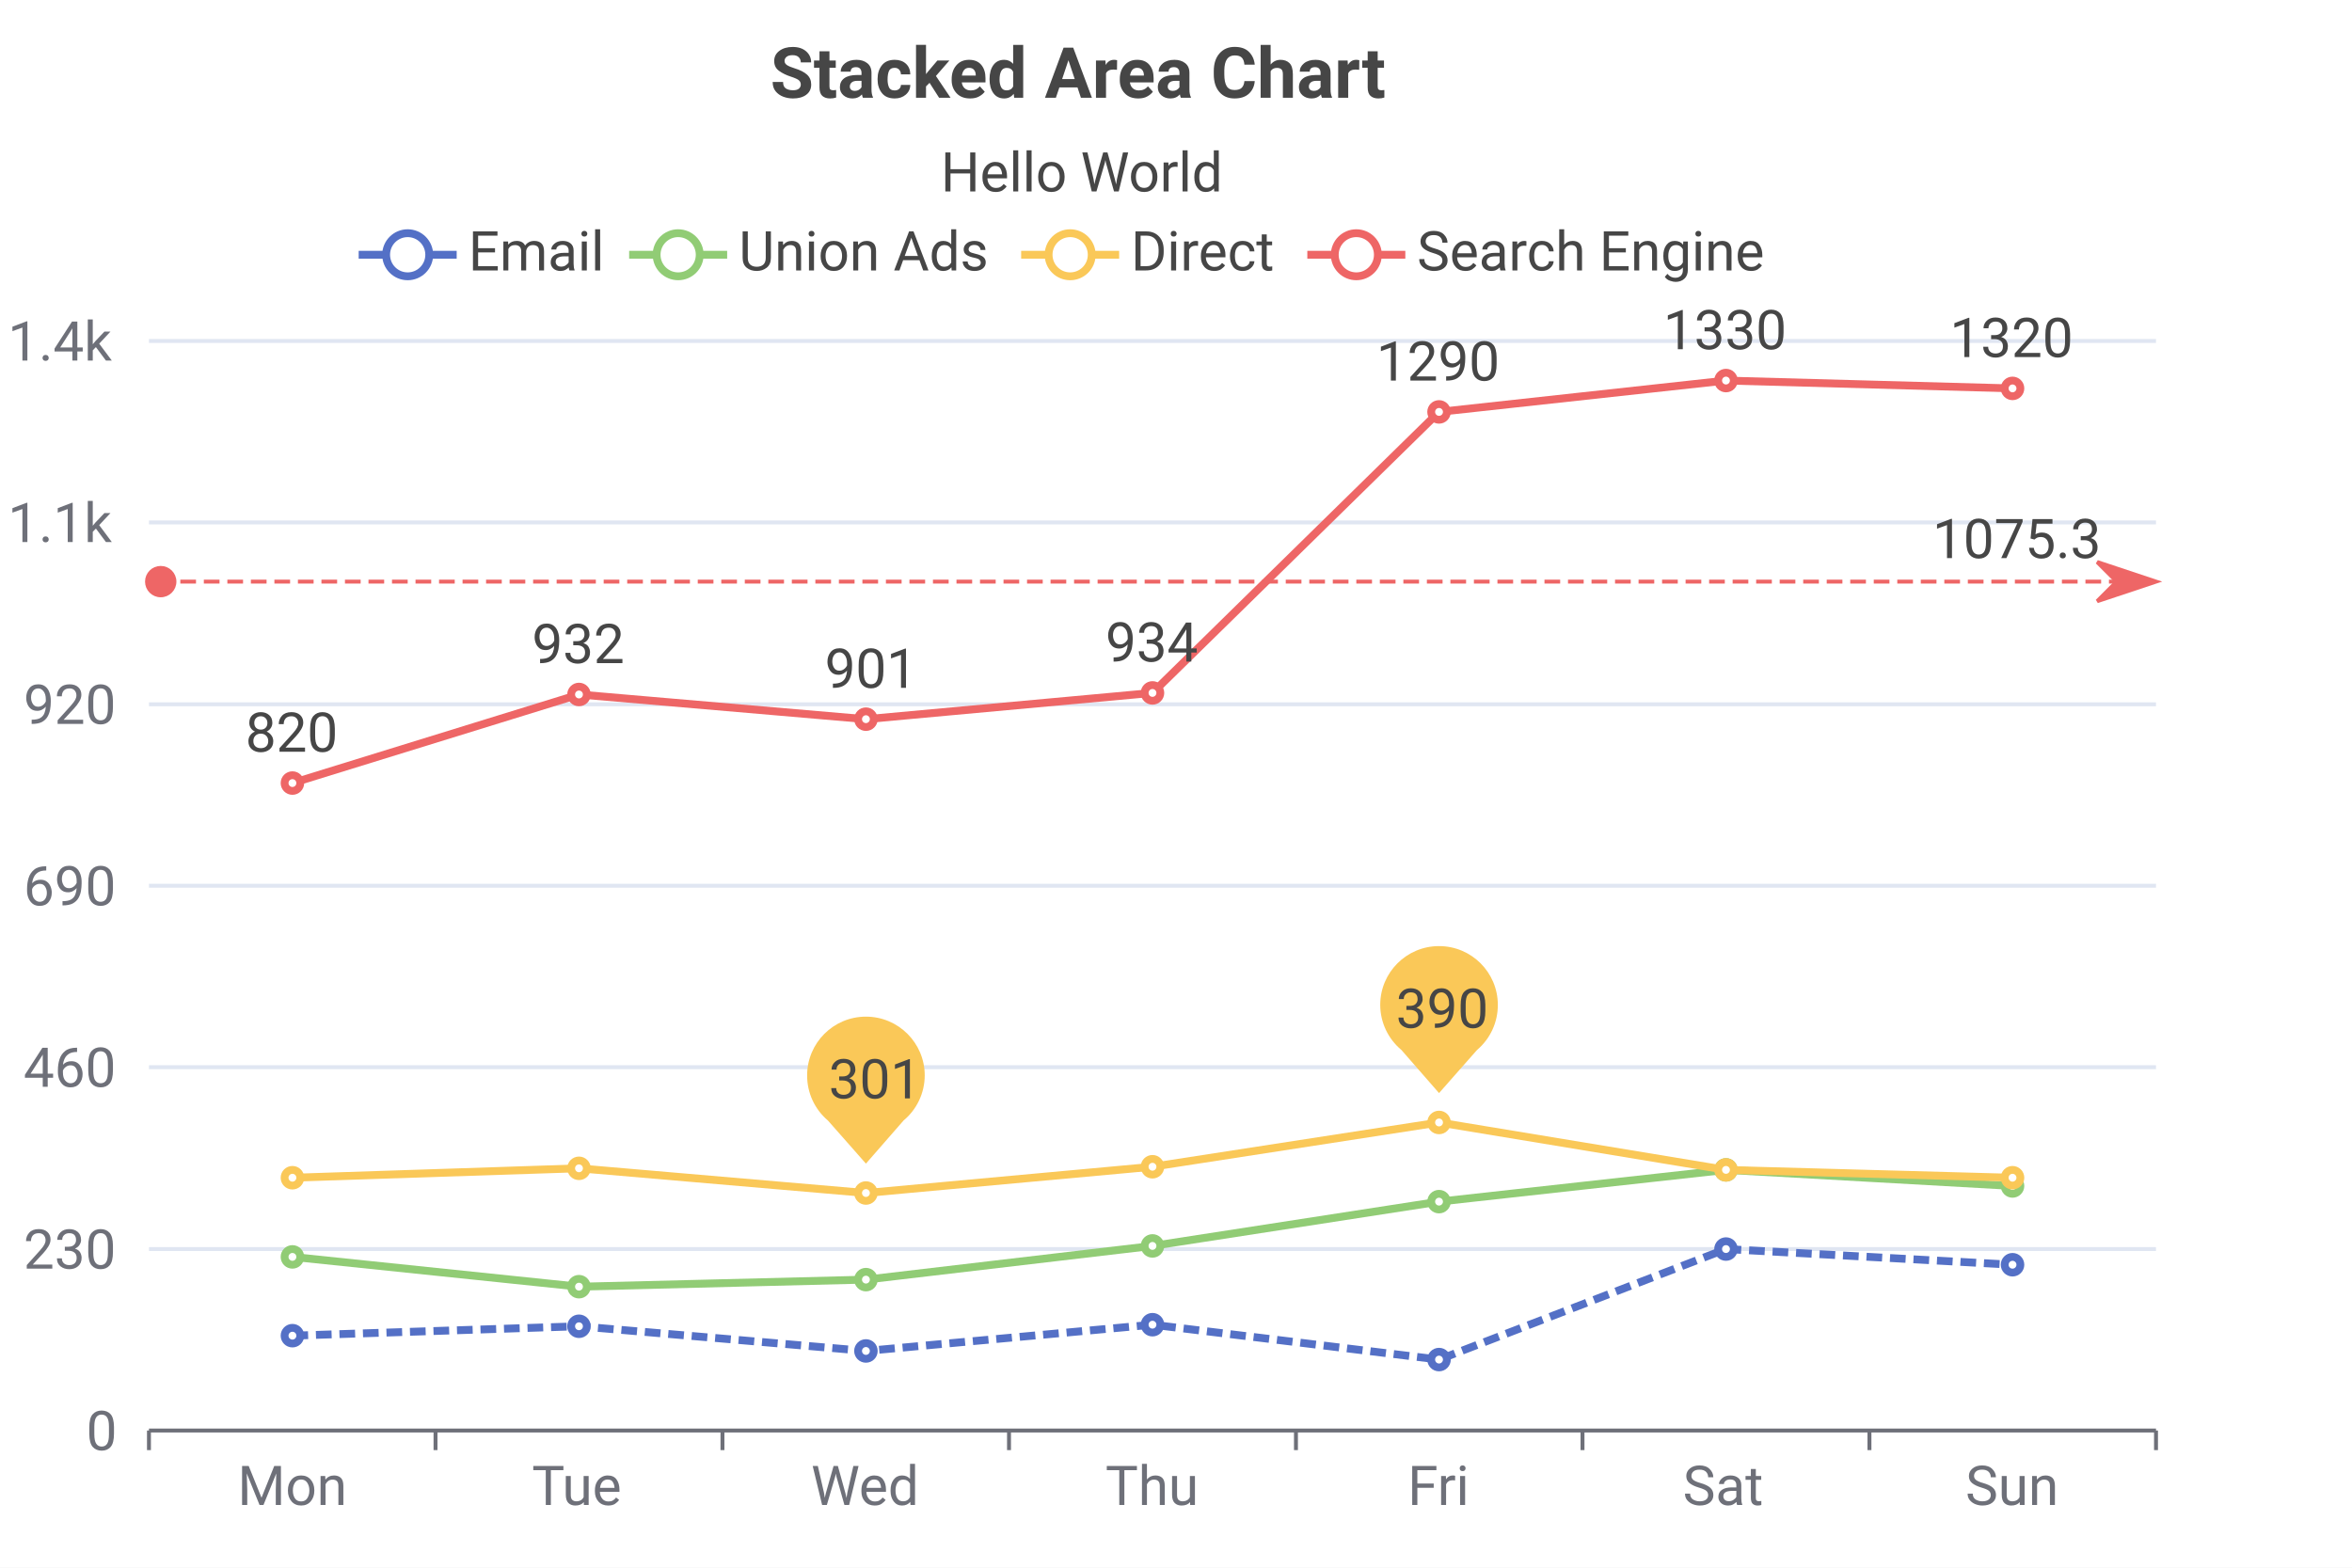
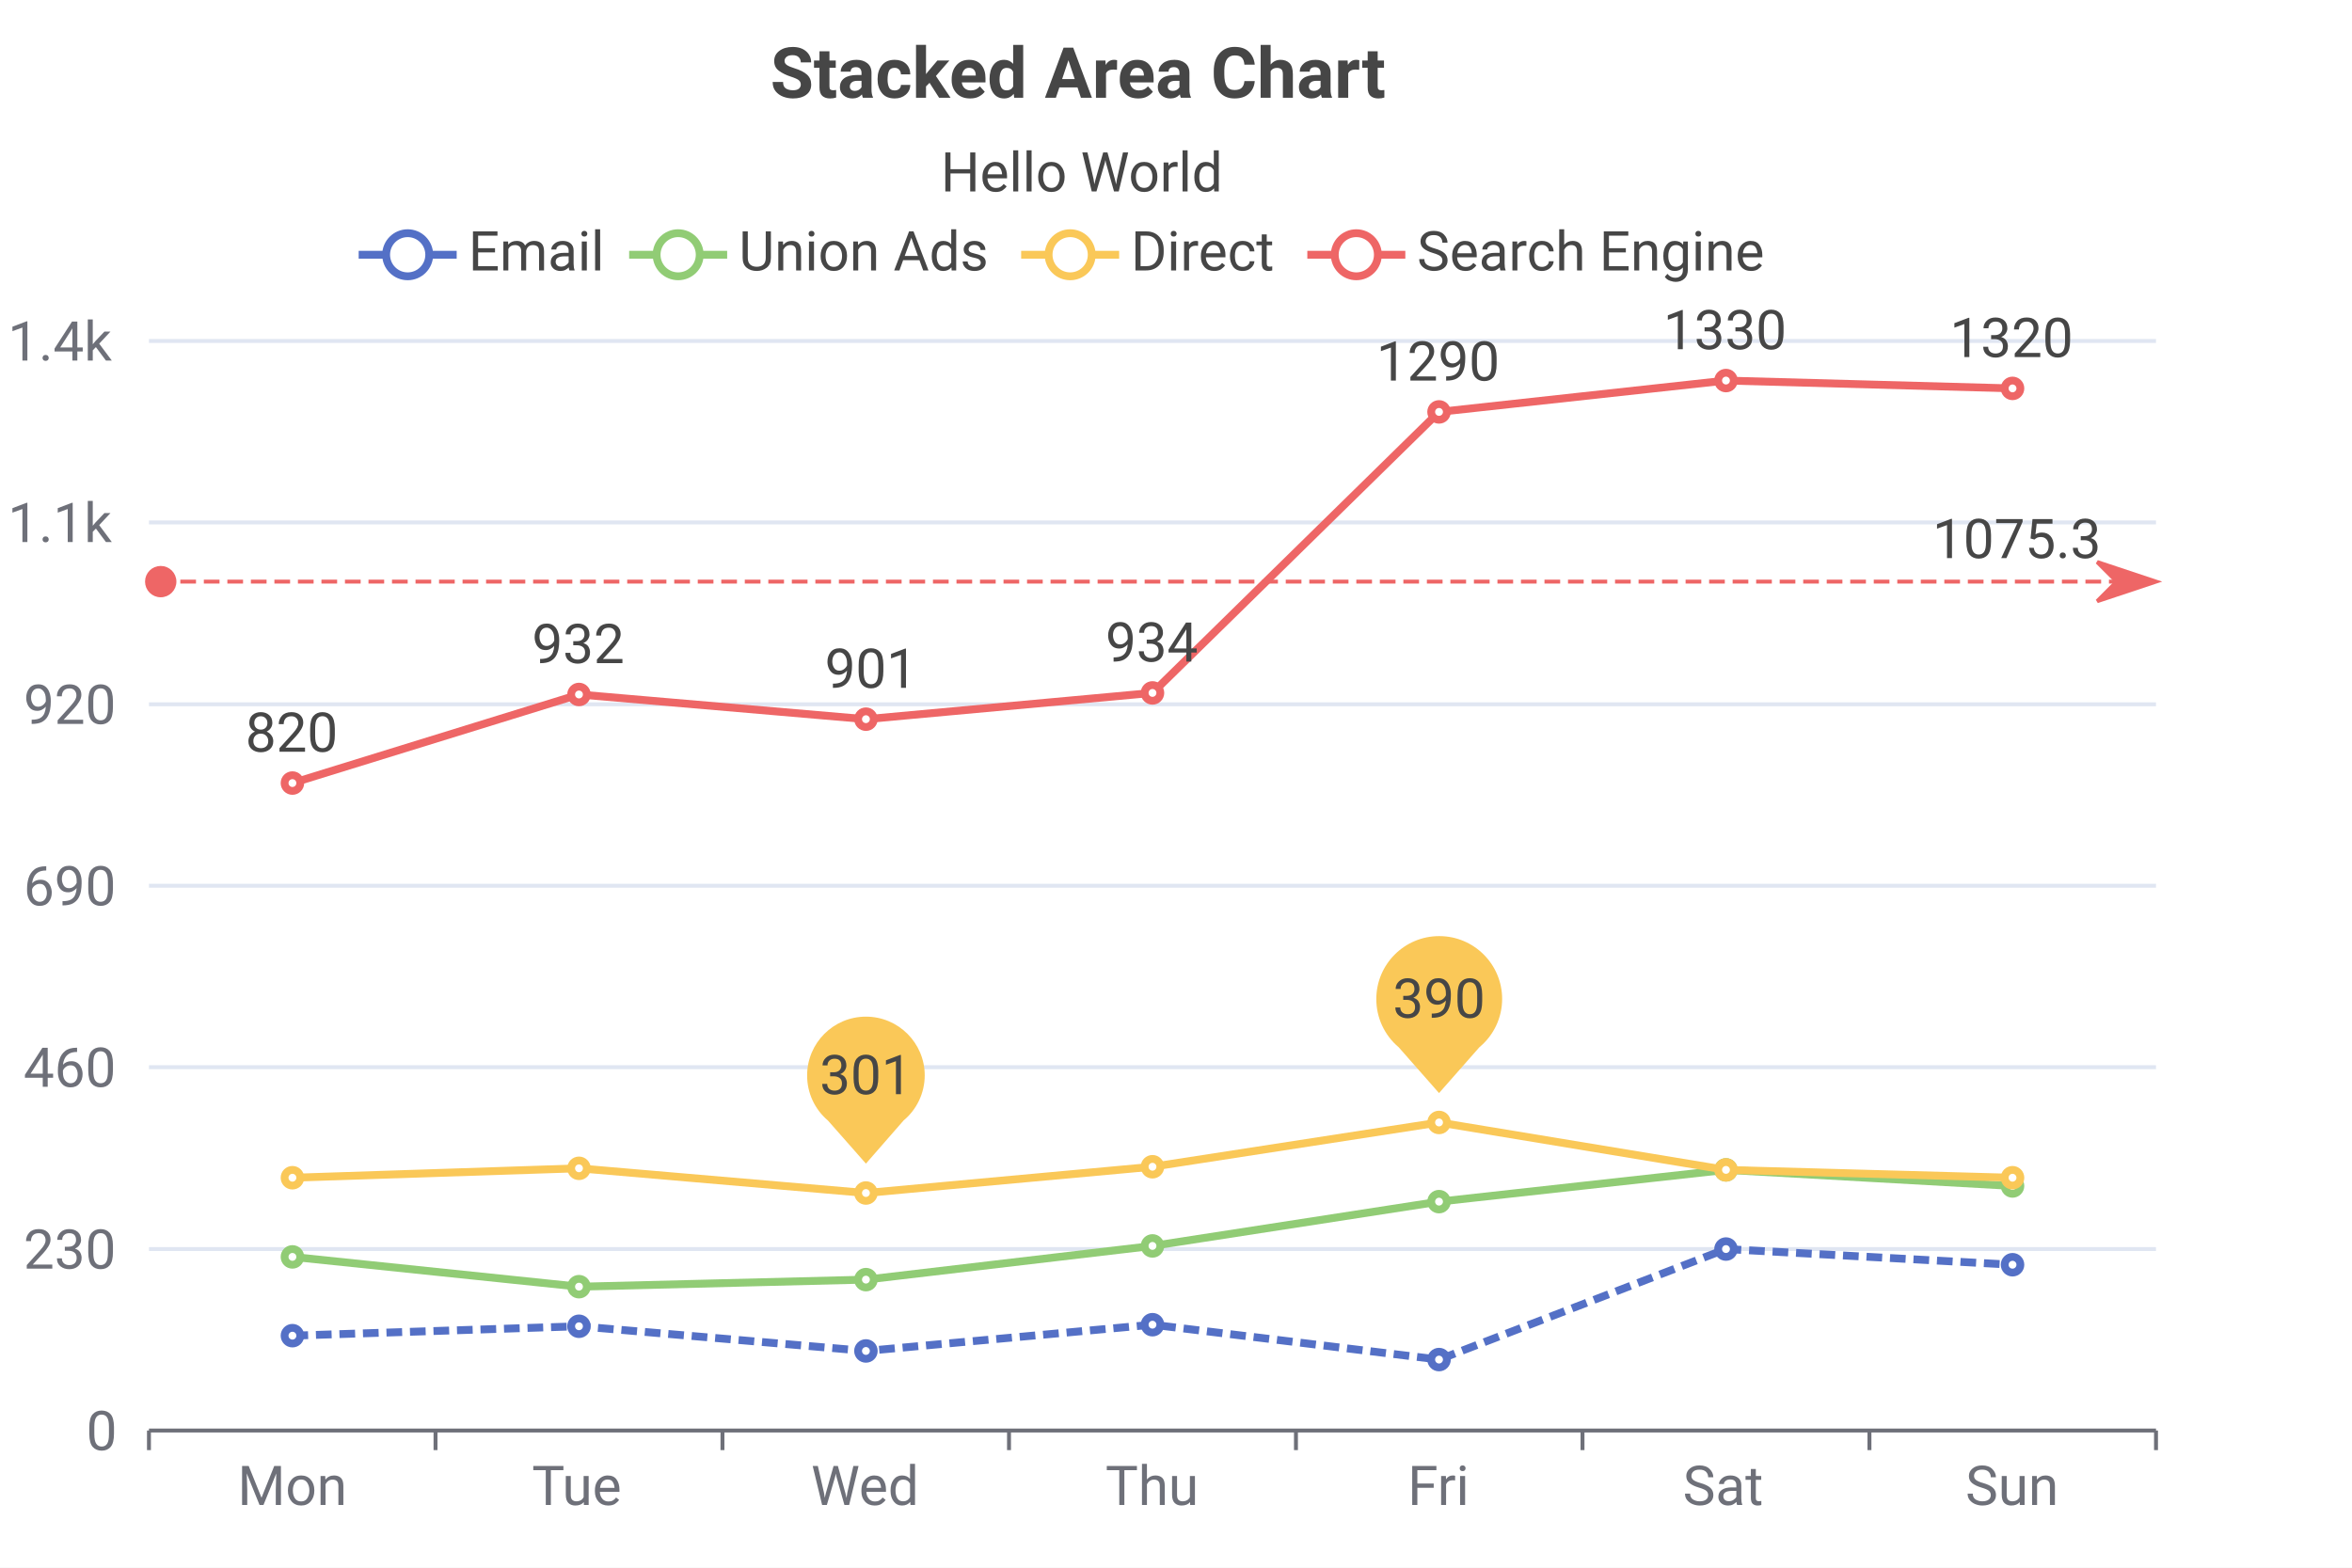
<svg xmlns="http://www.w3.org/2000/svg" width="600" height="400" viewBox="0 0 600 400">
  <rect x="0" y="0" width="600" height="400" fill="#FFFFFF" />
  <text font-size="18" x="196.5" y="5" dy="15" font-weight="bold" dominant-baseline="middle" font-family="Roboto" fill="#464646">
Stacked Area Chart
</text>
  <text font-size="14" x="240" y="35" dy="10" dominant-baseline="middle" font-family="Roboto" fill="#464646">
Hello World
</text>
  <g>
    <line stroke-width="2" x1="91.5" y1="65" x2="116.5" y2="65" stroke="#5470C6" />
    <circle cx="104" cy="65" r="5.5" stroke-width="2" stroke="#5470C6" fill="#FFFFFF" />
    <text font-size="14" x="119.5" y="69" font-family="Roboto" fill="#464646">
Email
</text>
  </g>
  <g>
    <line stroke-width="2" x1="160.5" y1="65" x2="185.5" y2="65" stroke="#91CC75" />
    <circle cx="173" cy="65" r="5.5" stroke-width="2" stroke="#91CC75" fill="#FFFFFF" />
    <text font-size="14" x="188.5" y="69" font-family="Roboto" fill="#464646">
Union Ads
</text>
  </g>
  <g>
    <line stroke-width="2" x1="260.5" y1="65" x2="285.5" y2="65" stroke="#FAC858" />
    <circle cx="273" cy="65" r="5.5" stroke-width="2" stroke="#FAC858" fill="#FFFFFF" />
    <text font-size="14" x="288.5" y="69" font-family="Roboto" fill="#464646">
Direct
</text>
  </g>
  <g>
    <line stroke-width="2" x1="333.5" y1="65" x2="358.5" y2="65" stroke="#EE6666" />
    <circle cx="346" cy="65" r="5.5" stroke-width="2" stroke="#EE6666" fill="#FFFFFF" />
    <text font-size="14" x="361.5" y="69" font-family="Roboto" fill="#464646">
Search Engine
</text>
  </g>
  <g stroke="#E0E6F2" stroke-width="1">
    <line x1="38" y1="87" x2="550" y2="87" />
    <line x1="38" y1="133.3" x2="550" y2="133.3" />
    <line x1="38" y1="179.7" x2="550" y2="179.7" />
    <line x1="38" y1="226" x2="550" y2="226" />
    <line x1="38" y1="272.3" x2="550" y2="272.3" />
    <line x1="38" y1="318.7" x2="550" y2="318.7" />
  </g>
  <g>
    <text font-size="14" x="2" y="92" font-family="Roboto" fill="#6E7079">
1.4k
</text>
    <text font-size="14" x="2" y="138.3" font-family="Roboto" fill="#6E7079">
1.1k
</text>
    <text font-size="14" x="6" y="184.7" font-family="Roboto" fill="#6E7079">
920
</text>
    <text font-size="14" x="6" y="231" font-family="Roboto" fill="#6E7079">
690
</text>
    <text font-size="14" x="6" y="277.3" font-family="Roboto" fill="#6E7079">
460
</text>
    <text font-size="14" x="6" y="323.7" font-family="Roboto" fill="#6E7079">
230
</text>
    <text font-size="14" x="22" y="370" font-family="Roboto" fill="#6E7079">
0
</text>
  </g>
  <g>
    <g stroke="#6E7079" stroke-width="1">
      <line x1="38" y1="365" x2="550" y2="365" />
      <line x1="38" y1="365" x2="38" y2="370" />
      <line x1="111.1" y1="365" x2="111.1" y2="370" />
      <line x1="184.3" y1="365" x2="184.3" y2="370" />
      <line x1="257.4" y1="365" x2="257.4" y2="370" />
      <line x1="330.6" y1="365" x2="330.6" y2="370" />
      <line x1="403.7" y1="365" x2="403.7" y2="370" />
      <line x1="476.9" y1="365" x2="476.9" y2="370" />
      <line x1="550" y1="365" x2="550" y2="370" />
    </g>
    <text font-size="14" x="60.6" y="384" font-family="Roboto" fill="#6E7079">
Mon
</text>
    <text font-size="14" x="135.7" y="384" font-family="Roboto" fill="#6E7079">
Tue
</text>
    <text font-size="14" x="206.9" y="384" font-family="Roboto" fill="#6E7079">
Wed
</text>
    <text font-size="14" x="282" y="384" font-family="Roboto" fill="#6E7079">
Thu
</text>
    <text font-size="14" x="359.1" y="384" font-family="Roboto" fill="#6E7079">
Fri
</text>
    <text font-size="14" x="429.3" y="384" font-family="Roboto" fill="#6E7079">
Sat
</text>
    <text font-size="14" x="501.4" y="384" font-family="Roboto" fill="#6E7079">
Sun
</text>
  </g>
  <g>
    <path d="M 74.6 340.8 L 147.7 338.4 L 220.9 344.7 L 294 338 L 367.1 346.9 L 440.3 318.7 L 513.4 322.7" stroke-width="2" fill="none" stroke="#5470C6" stroke-dasharray="4,2" />
    <g stroke-width="2" stroke="#5470C6" fill="#FFFFFF">
      <circle cx="74.6" cy="340.8" r="2" />
      <circle cx="147.7" cy="338.4" r="2" />
      <circle cx="220.9" cy="344.7" r="2" />
      <circle cx="294" cy="338" r="2" />
      <circle cx="367.1" cy="346.9" r="2" />
      <circle cx="440.3" cy="318.7" r="2" />
      <circle cx="513.4" cy="322.7" r="2" />
    </g>
  </g>
  <g>
    <path d="M 74.6 320.7 L 147.7 328.3 L 220.9 326.5 L 294 317.9 L 367.1 306.6 L 440.3 298.5 L 513.4 302.6" stroke-width="2" fill="none" stroke="#91CC75" />
    <g stroke-width="2" stroke="#91CC75" fill="#FFFFFF">
      <circle cx="74.6" cy="320.7" r="2" />
      <circle cx="147.7" cy="328.3" r="2" />
      <circle cx="220.9" cy="326.5" r="2" />
      <circle cx="294" cy="317.9" r="2" />
      <circle cx="367.1" cy="306.6" r="2" />
      <circle cx="440.3" cy="298.5" r="2" />
      <circle cx="513.4" cy="302.6" r="2" />
    </g>
  </g>
  <g>
    <path d="M 74.6 300.5 L 147.7 298.1 L 220.9 304.4 L 294 297.7 L 367.1 286.4 L 440.3 298.5 L 513.4 300.5" stroke-width="2" fill="none" stroke="#FAC858" />
    <g stroke-width="2" stroke="#FAC858" fill="#FFFFFF">
      <circle cx="74.6" cy="300.5" r="2" />
      <circle cx="147.7" cy="298.1" r="2" />
      <circle cx="220.9" cy="304.4" r="2" />
      <circle cx="294" cy="297.7" r="2" />
      <circle cx="367.1" cy="286.4" r="2" />
      <circle cx="440.3" cy="298.5" r="2" />
      <circle cx="513.4" cy="300.5" r="2" />
    </g>
  </g>
-   <path d="M 357.5,267.9 A 15,15 0,0,1 352.1,256.4 A 15,15 0,0,1 382.1,256.4 A 15,15 0,0,1 376.8,267.9 L 367.1,278.9 Z" fill="#FAC858" />
-   <text font-size="14" x="367.1" y="250.9" dx="-11" dy="7.5" dominant-baseline="middle" font-family="Roboto" fill="#464646">
+   <path d="M 356.8,267.2 A 16,16 0,0,1 351.1,254.9 A 16,16 0,0,1 383.2,254.9 A 16,16 0,0,1 377.4,267.2 L 367.1,278.9 Z" fill="#FAC858" />
+   <text font-size="14" x="367.1" y="254.9" dominant-baseline="central" text-anchor="middle" font-family="Roboto" fill="#464646">
390
</text>
  <path d="M 211.2,285.9 A 15,15 0,0,1 205.9,274.4 A 15,15 0,0,1 235.9,274.4 A 15,15 0,0,1 230.5,285.9 L 220.9,296.9 Z" fill="#FAC858" />
-   <text font-size="14" x="220.9" y="268.9" dx="-9.5" dy="7.5" dominant-baseline="middle" font-family="Roboto" fill="#464646">
+   <text font-size="14" x="220.9" y="274.4" dominant-baseline="central" text-anchor="middle" font-family="Roboto" fill="#464646">
301
</text>
  <g>
    <path d="M 74.6 199.8 L 147.7 177.2 L 220.9 183.5 L 294 176.8 L 367.1 105.1 L 440.3 97.1 L 513.4 99.1" stroke-width="2" fill="none" stroke="#EE6666" />
    <g stroke-width="2" stroke="#EE6666" fill="#FFFFFF">
      <circle cx="74.6" cy="199.8" r="2" />
      <circle cx="147.7" cy="177.2" r="2" />
      <circle cx="220.9" cy="183.5" r="2" />
      <circle cx="294" cy="176.8" r="2" />
      <circle cx="367.1" cy="105.1" r="2" />
      <circle cx="440.3" cy="97.1" r="2" />
      <circle cx="513.4" cy="99.1" r="2" />
    </g>
  </g>
  <text font-size="14" x="74.6" y="199.8" dx="-12" dy="-8" font-family="Roboto" fill="#464646">
820
</text>
  <text font-size="14" x="147.7" y="177.2" dx="-12" dy="-8" font-family="Roboto" fill="#464646">
932
</text>
  <text font-size="14" x="220.9" y="183.5" dx="-10.5" dy="-8" font-family="Roboto" fill="#464646">
901
</text>
  <text font-size="14" x="294" y="176.8" dx="-12" dy="-8" font-family="Roboto" fill="#464646">
934
</text>
  <text font-size="14" x="367.1" y="105.1" dx="-16" dy="-8" font-family="Roboto" fill="#464646">
1290
</text>
  <text font-size="14" x="440.3" y="97.1" dx="-16" dy="-8" font-family="Roboto" fill="#464646">
1330
</text>
  <text font-size="14" x="513.4" y="99.1" dx="-16" dy="-8" font-family="Roboto" fill="#464646">
1320
</text>
  <circle cx="41" cy="148.4" r="3.5" stroke-width="1" stroke="#EE6666" fill="#EE6666" />
  <line stroke-width="1" x1="46" y1="148.4" x2="540" y2="148.4" stroke="#EE6666" stroke-dasharray="4,2" />
  <path d="M 540 148.4 L 535 143.4 L 550 148.4 L 535 153.4 Z" stroke-width="1" fill="#EE6666" stroke="#EE6666" />
  <text font-size="14" x="536" y="148.4" dy="-6" text-anchor="end" font-family="Roboto" fill="#464646">
1075.3
</text>
</svg>
